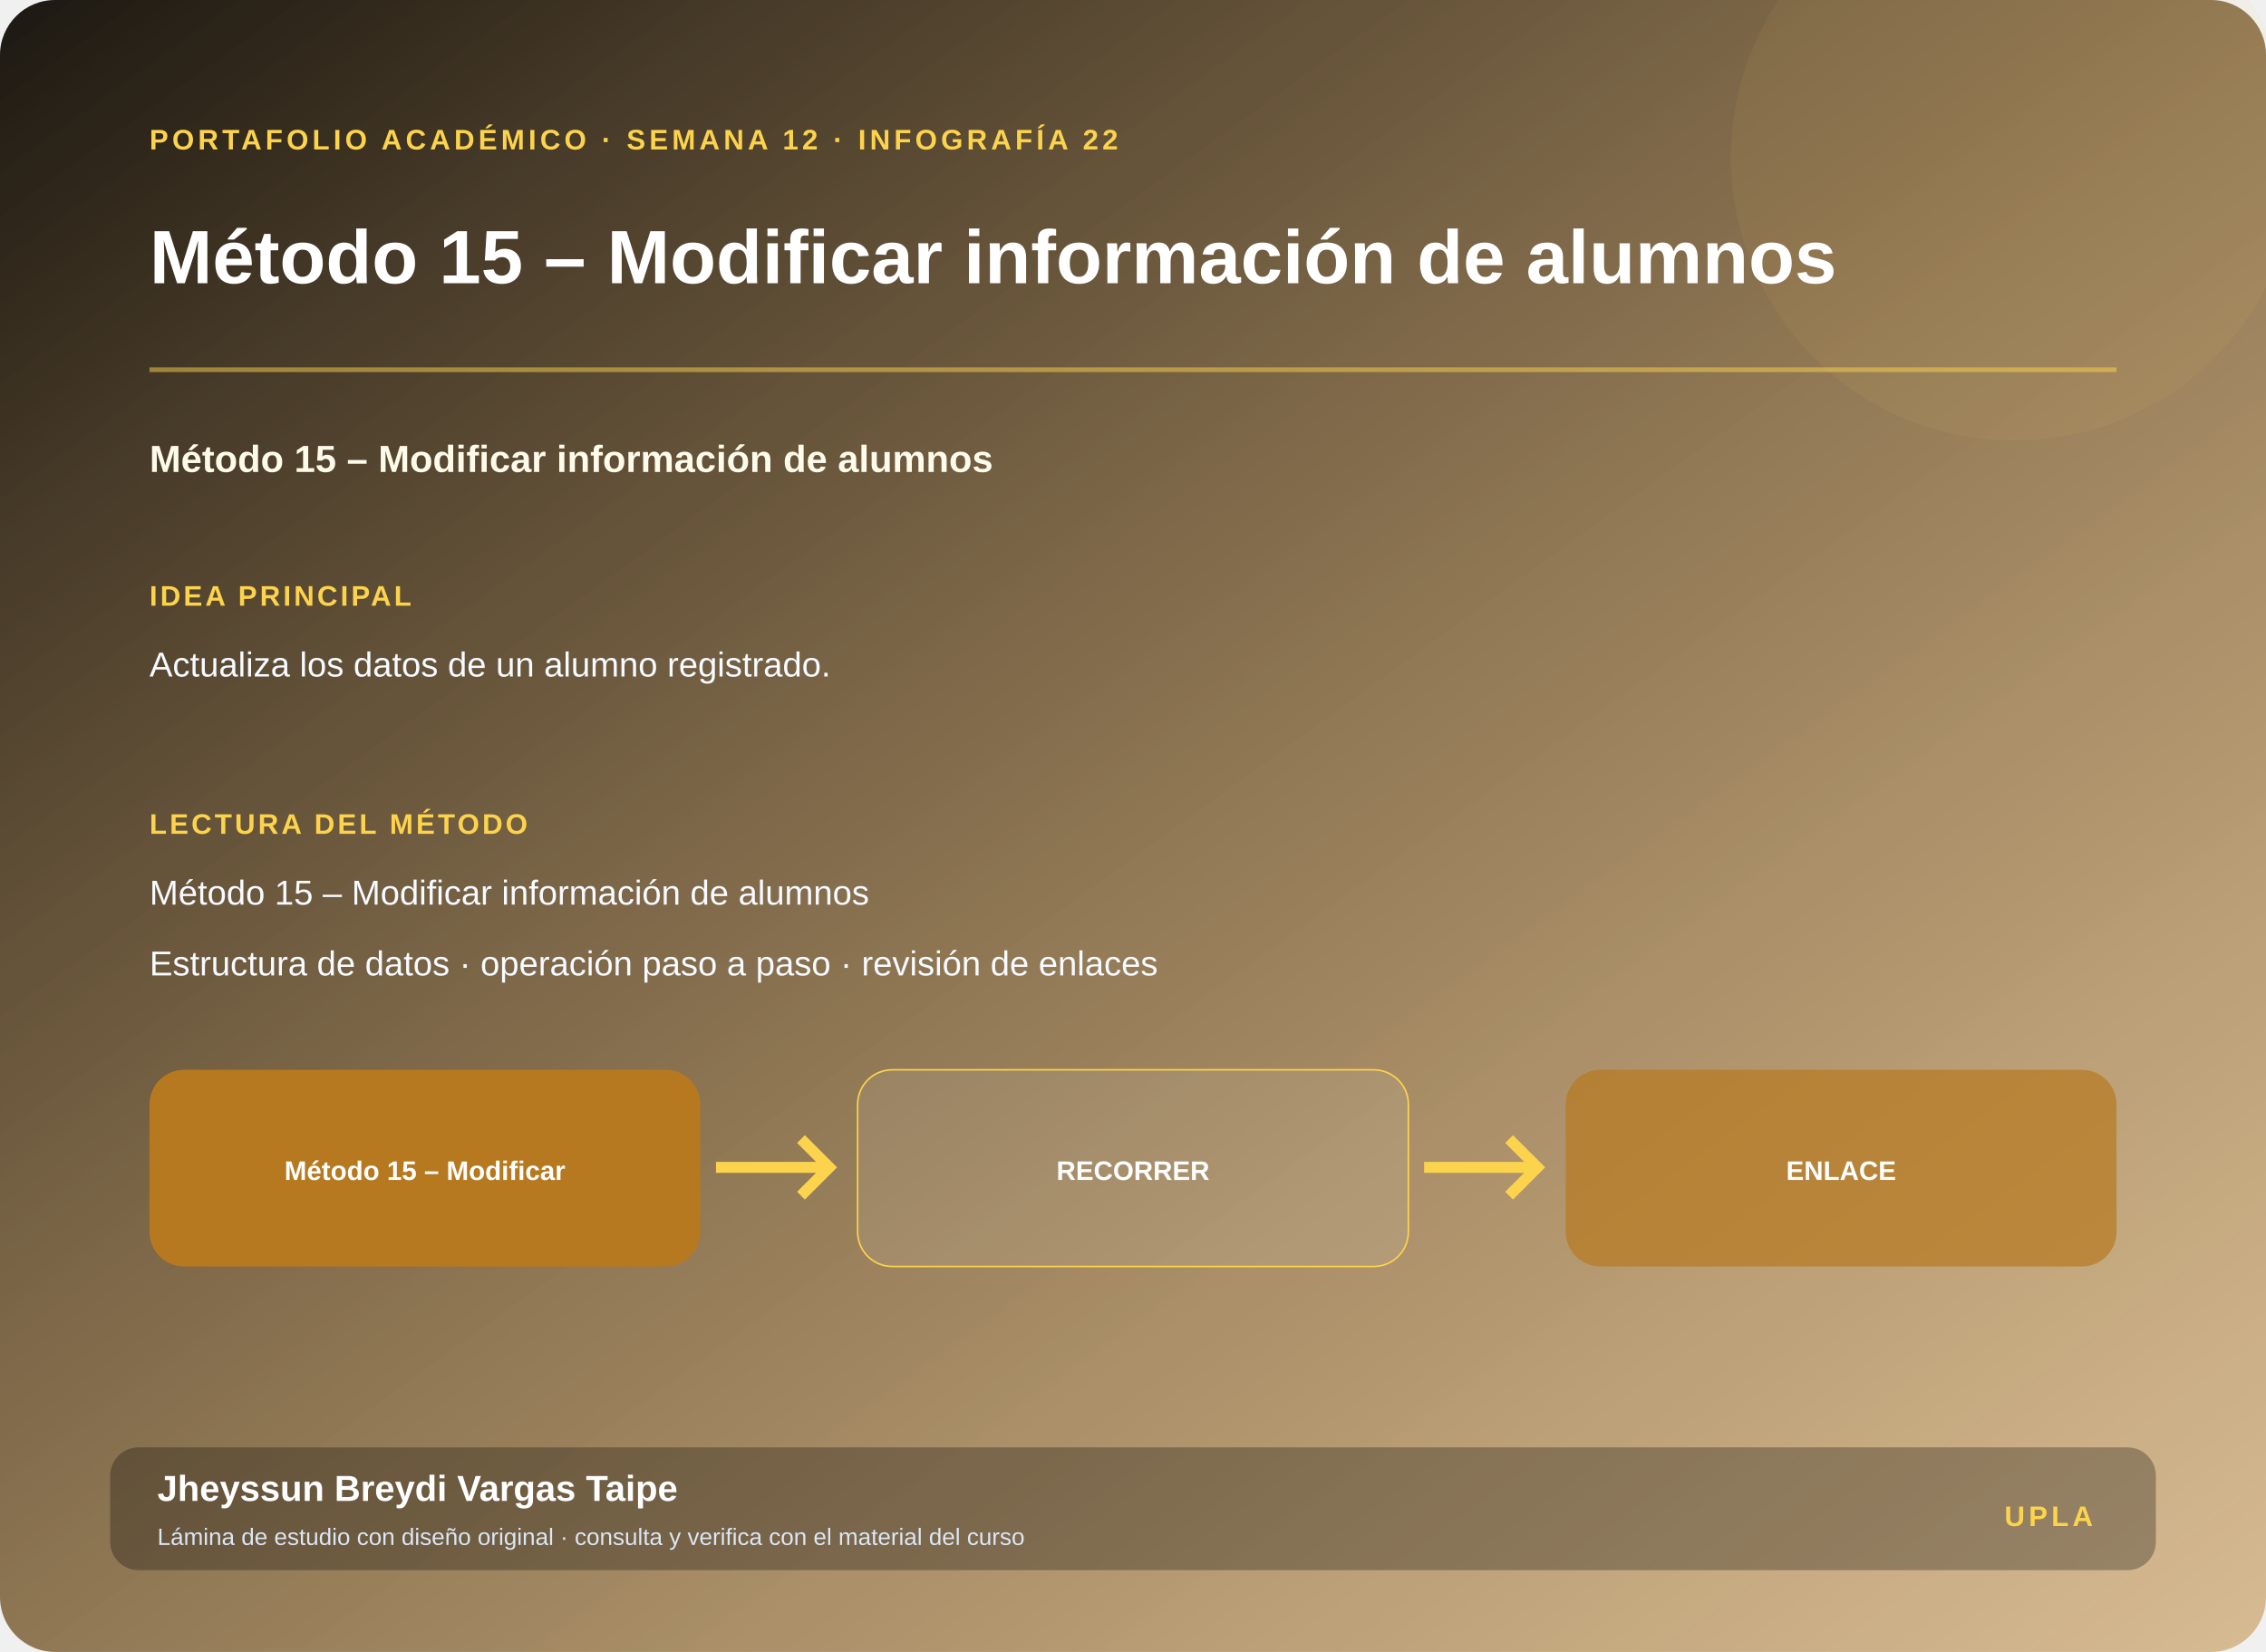
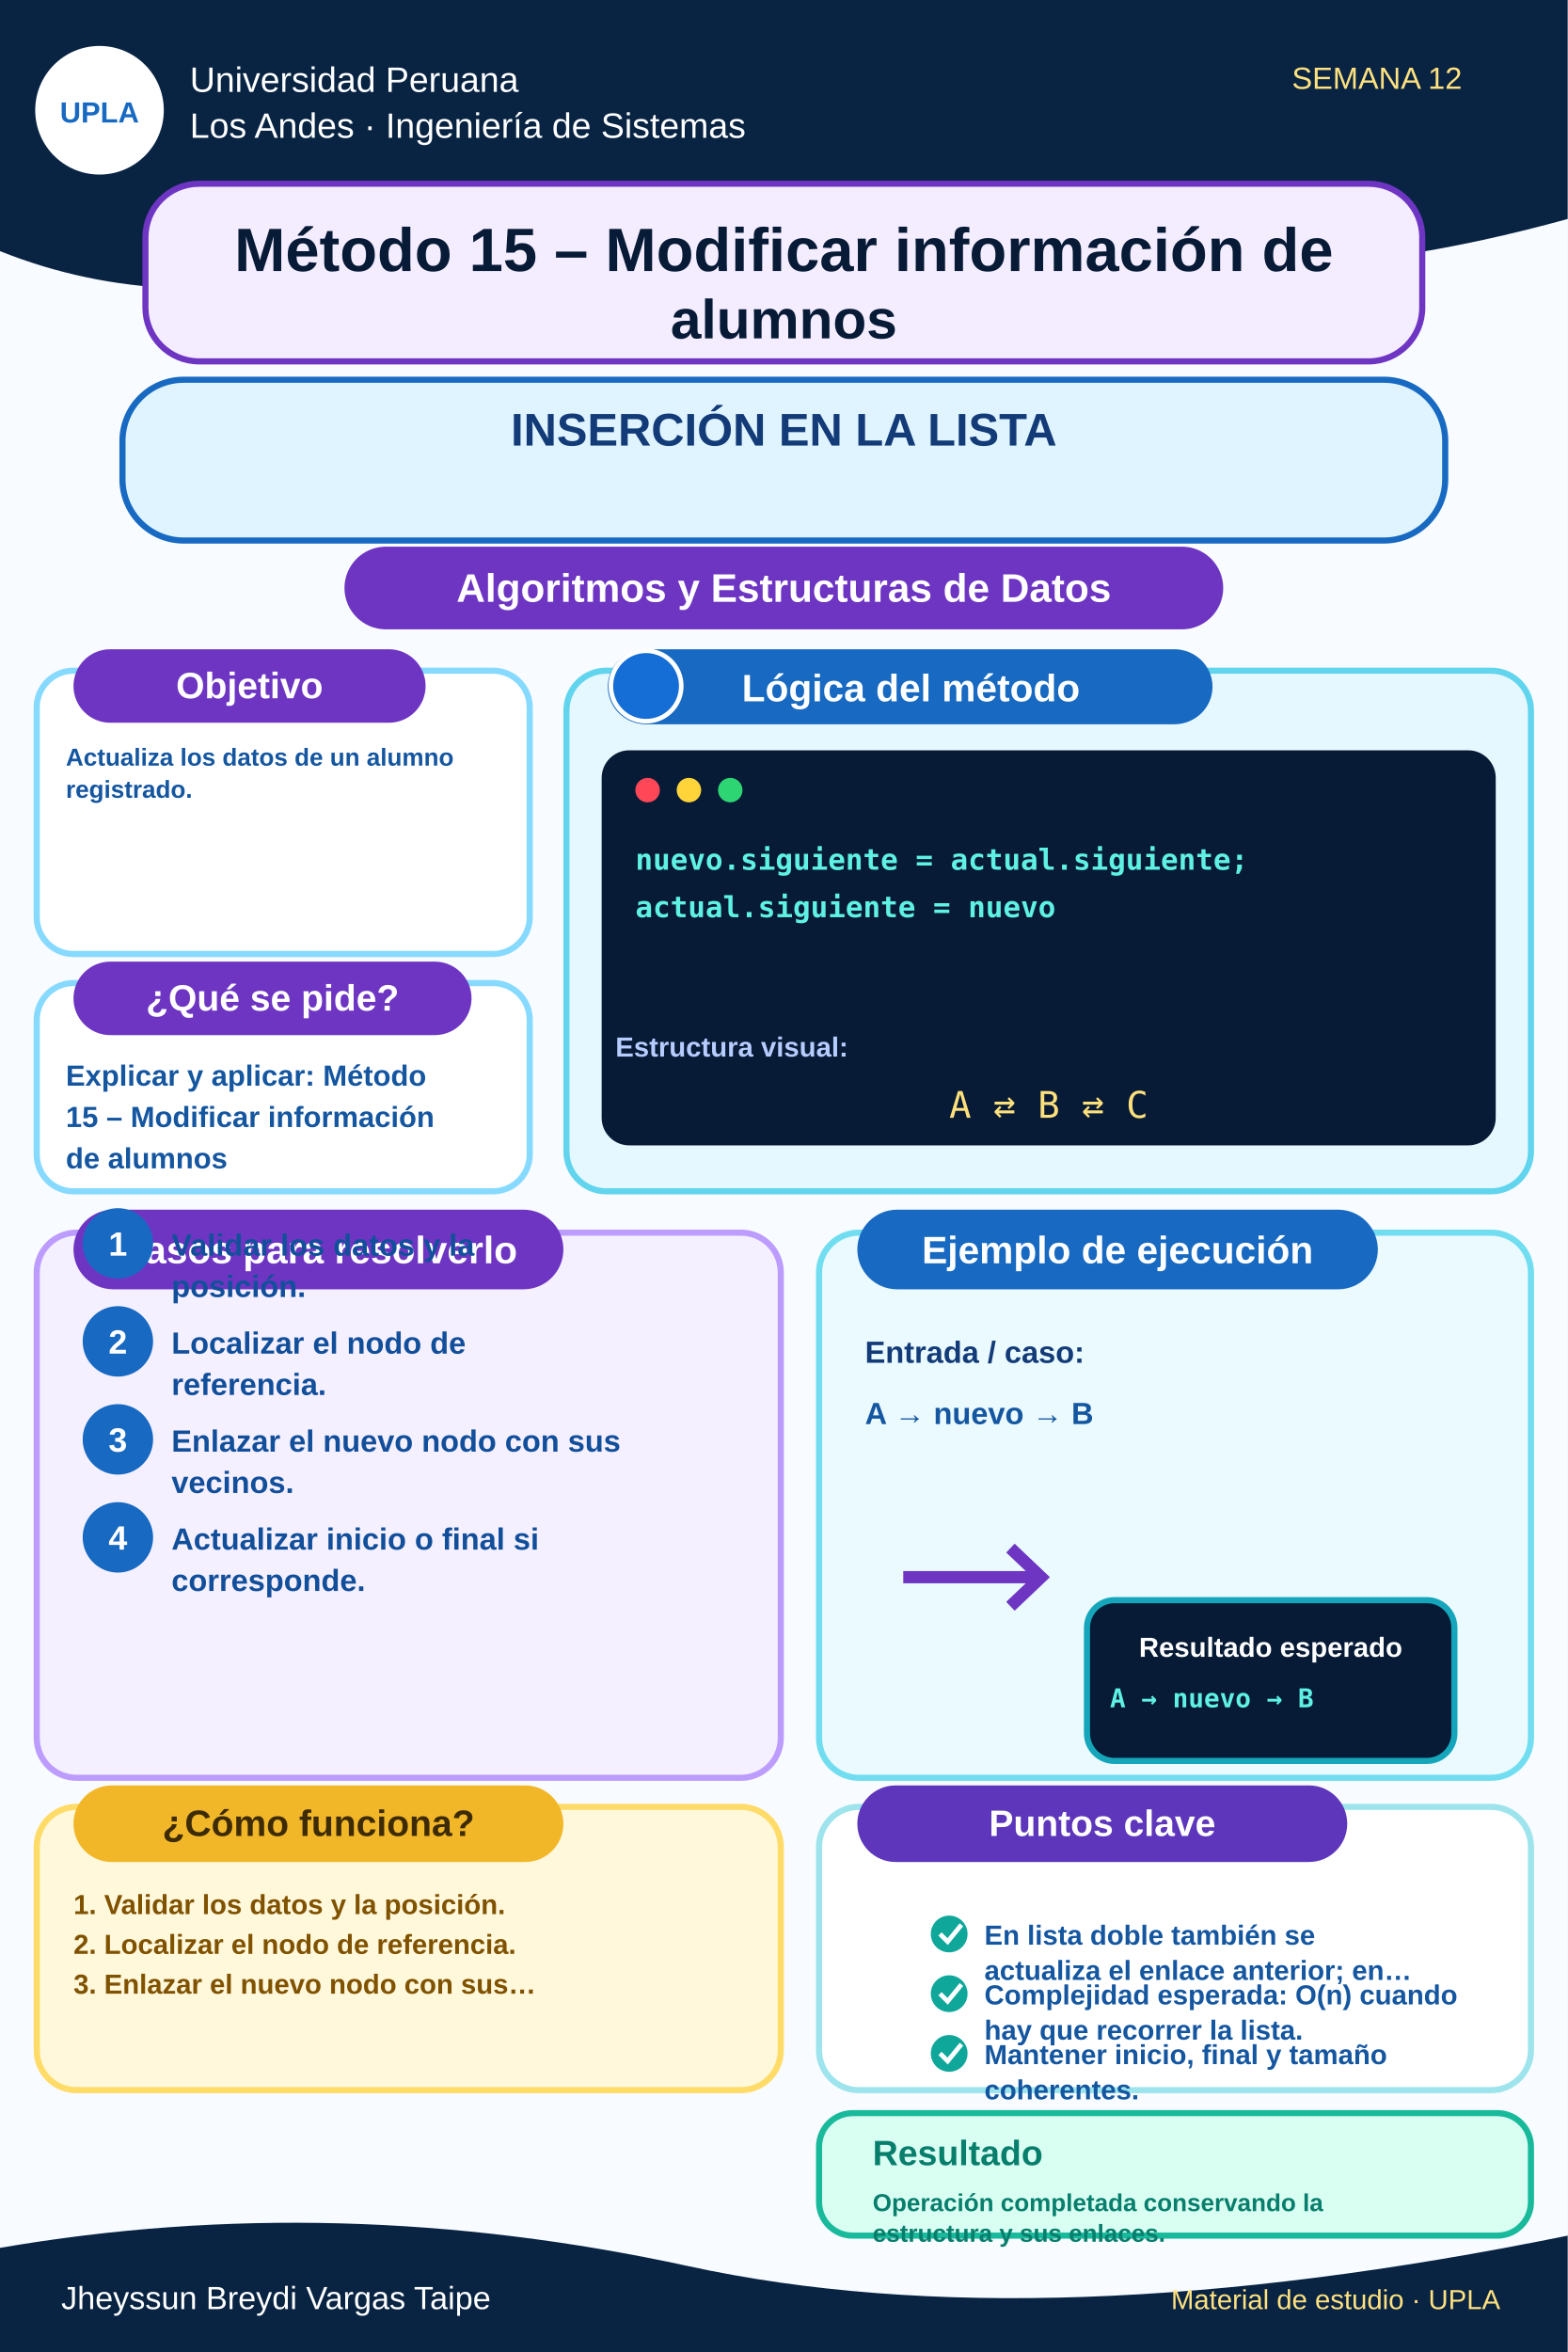
- <svg xmlns="http://www.w3.org/2000/svg" viewBox="0 0 1440 1050" role="img" aria-labelledby="t d">
-   <defs>
-     <linearGradient id="g" x1="0" y1="0" x2="1" y2="1">
-       <stop stop-color="#1b1711" />
-       <stop offset="1" stop-color="#b7791f" stop-opacity=".45" />
-     </linearGradient>
-   </defs>
-   <rect width="1440" height="1050" rx="35" fill="url(#g)" />
-   <circle cx="1280" cy="100" r="180" fill="#fcd34d" opacity=".06" />
-   <text x="95" y="95" class="kicker">PORTAFOLIO ACADÉMICO · SEMANA 12 · INFOGRAFÍA 22</text>
-   <text x="95" y="180" class="title">Método 15 – Modificar información de alumnos</text>
-   <path d="M95 235H1345" stroke="#fcd34d" opacity=".5" stroke-width="3" />
-   <text x="95" y="300" class="subtitle">Método 15 – Modificar información de alumnos</text>
-   <text x="95" y="385" class="label">IDEA PRINCIPAL</text>
-   <text x="95" y="430" class="body">Actualiza los datos de un alumno registrado.</text>
-   <text x="95" y="530" class="label">LECTURA DEL MÉTODO</text>
-   <text x="95" y="575" class="body">Método 15 – Modificar información de alumnos</text>
-   <text x="95" y="620" class="body">Estructura de datos · operación paso a paso · revisión de enlaces</text>
-   <rect x="95" y="680" width="350" height="125" rx="22" fill="#b7791f" />
-   <rect x="545" y="680" width="350" height="125" rx="22" fill="#fff" fill-opacity=".08" stroke="#fcd34d" />
-   <rect x="995" y="680" width="350" height="125" rx="22" fill="#b7791f" opacity=".7" />
-   <text x="270" y="750" class="node">Método 15 – Modificar </text>
-   <text x="720" y="750" class="node">RECORRER</text>
-   <text x="1170" y="750" class="node">ENLACE</text>
-   <path d="M455 742h72m-18-18 18 18-18 18M905 742h72m-18-18 18 18-18 18" stroke="#fcd34d" stroke-width="7" fill="none" />
-   <rect x="70" y="920" width="1300" height="78" rx="18" fill="#000" opacity=".28" />
-   <text x="100" y="954" class="foot">Jheyssun Breydi Vargas Taipe</text>
-   <text x="100" y="982" class="note">Lámina de estudio con diseño original · consulta y verifica con el material del curso</text>
-   <text x="1330" y="970" class="kicker" text-anchor="end">UPLA</text>
-   <style>.kicker{font:700 18px 'Segoe UI',Arial;letter-spacing:2.4px;fill:#fcd34d}.title{font:800 48px 'Segoe UI',Arial;fill:#fff}.subtitle{font:700 24px 'Segoe UI',Arial;fill:#fffbeb}.label{font:800 18px 'Segoe UI',Arial;letter-spacing:1.8px;fill:#fcd34d}.body{font:500 22px 'Segoe UI',Arial;fill:#f7faff}.small{font:700 18px 'Segoe UI',Arial;fill:#fff;text-anchor:middle}.node{font:700 17px 'Segoe UI',Arial;fill:#fff;text-anchor:middle}.foot{font:800 23px 'Segoe UI',Arial;fill:#fff}.note{font:500 15px 'Segoe UI',Arial;fill:#dce7f4}</style>
+ <svg xmlns="http://www.w3.org/2000/svg" viewBox="0 0 1024 1536" role="img" aria-labelledby="t d">
+   <rect width="1024" height="1536" fill="#f8fbff" />
+   <path d="M0 0H1024V143Q800 205 620 151T240 173Q110 208 0 164Z" fill="#092443" />
+   <circle cx="65" cy="72" r="42" fill="#fff" />
+   <text x="65" y="80" text-anchor="middle" font-family="Arial" font-size="19" font-weight="900" fill="#1769c2">UPLA</text>
+   <text x="124" y="60" font-family="Trebuchet MS,Arial" font-size="23" fill="white">Universidad Peruana</text>
+   <text x="124" y="90" font-family="Trebuchet MS,Arial" font-size="23" fill="white">Los Andes · Ingeniería de Sistemas</text>
+   <text x="955" y="58" text-anchor="end" font-family="Trebuchet MS,Arial" font-size="20" fill="#ffe27f">SEMANA 12</text>
+   <rect x="95" y="120" width="834" height="116" rx="35" fill="#f4ecff" stroke="#6e35c3" stroke-width="4" />
+   <text x="512" y="177" text-anchor="middle" font-family="Trebuchet MS,Comic Sans MS,Arial" font-size="40" font-weight="900" fill="#071b36">Método 15 – Modificar información de</text>
+   <text x="512" y="221" text-anchor="middle" font-family="Trebuchet MS,Comic Sans MS,Arial" font-size="36" font-weight="900" fill="#071b36">alumnos</text>
+   <rect x="80" y="248" width="864" height="105" rx="40" fill="#dff4ff" stroke="#1769c2" stroke-width="4" />
+   <text x="512" y="291" text-anchor="middle" font-family="Trebuchet MS,Comic Sans MS,Arial" font-size="30" font-weight="900" fill="#123b78">
+     <tspan x="512" dy="0">INSERCIÓN EN LA LISTA</tspan>
+   </text>
+   <rect x="225" y="357" width="574" height="54" rx="27" fill="#6e35c3" />
+   <text x="512" y="393" text-anchor="middle" font-family="Trebuchet MS,Arial" font-size="26" font-weight="800" fill="white">Algoritmos y Estructuras de Datos</text>
+   <rect x="24" y="438" width="322" height="185" rx="24" fill="white" stroke="#86d9ff" stroke-width="4" />
+   <rect x="48" y="424" width="230" height="48" rx="24" fill="#6e35c3" />
+   <text x="163" y="456" text-anchor="middle" font-family="Trebuchet MS,Arial" font-size="24" font-weight="900" fill="white">Objetivo</text>
+   <text x="43" y="500" font-family="Trebuchet MS,Comic Sans MS,Arial" font-size="16" font-weight="600" fill="#1456a0">
+     <tspan x="43" dy="0">Actualiza los datos de un alumno</tspan>
+     <tspan x="43" dy="21">registrado.</tspan>
+   </text>
+   <rect x="24" y="642" width="322" height="136" rx="24" fill="white" stroke="#86d9ff" stroke-width="4" />
+   <rect x="48" y="628" width="260" height="48" rx="24" fill="#6e35c3" />
+   <text x="178" y="660" text-anchor="middle" font-family="Trebuchet MS,Arial" font-size="24" font-weight="900" fill="white">¿Qué se pide?</text>
+   <text x="43" y="709" font-family="'Trebuchet MS','Comic Sans MS',Arial" font-size="19" font-weight="600" fill="#1456a0">
+     <tspan x="43" dy="0">Explicar y aplicar: Método</tspan>
+     <tspan x="43" dy="27">15 – Modificar información</tspan>
+     <tspan x="43" dy="27">de alumnos</tspan>
+   </text>
+   <rect x="370" y="438" width="630" height="340" rx="26" fill="#e6f8ff" stroke="#61d4ee" stroke-width="4" />
+   <rect x="397" y="424" width="395" height="49" rx="25" fill="#1769c2" />
+   <circle cx="422" cy="448" r="23" fill="#146ed6" stroke="white" stroke-width="3" />
+   <text x="595" y="458" text-anchor="middle" font-family="Trebuchet MS,Arial" font-size="25" font-weight="900" fill="white">Lógica del método</text>
+   <rect x="393" y="490" width="584" height="258" rx="18" fill="#071b36" />
+   <circle cx="423" cy="516" r="8" fill="#ff4757" />
+   <circle cx="450" cy="516" r="8" fill="#ffd43b" />
+   <circle cx="477" cy="516" r="8" fill="#2ed573" />
+   <text x="415" y="568" font-family="Consolas,monospace" font-size="19" font-weight="700" fill="#5ef1e4">
+     <tspan x="415" dy="0">nuevo.siguiente = actual.siguiente;</tspan>
+     <tspan x="415" dy="31">actual.siguiente = nuevo</tspan>
+   </text>
+   <text x="402" y="690" font-family="'Trebuchet MS','Comic Sans MS',Arial" font-size="18" font-weight="700" fill="#b7ccff">
+     <tspan x="402" dy="0">Estructura visual:</tspan>
+   </text>
+   <text x="685" y="730" text-anchor="middle" font-family="Consolas,monospace" font-size="24" fill="#ffe17c">A ⇄ B ⇄ C</text>
+   <rect x="24" y="805" width="486" height="356" rx="26" fill="#f5f0ff" stroke="#bd9cff" stroke-width="4" />
+   <rect x="48" y="790" width="320" height="52" rx="26" fill="#6e35c3" />
+   <text x="208" y="825" text-anchor="middle" font-family="Trebuchet MS,Arial" font-size="25" font-weight="900" fill="white">Pasos para resolverlo</text>
+   <circle cx="77" cy="812" r="23" fill="#1769c2" />
+   <text x="77" y="820" text-anchor="middle" font-family="Arial" font-size="22" font-weight="900" fill="white">1</text>
+   <text x="112" y="820" font-family="'Trebuchet MS','Comic Sans MS',Arial" font-size="20" font-weight="600" fill="#124f9b">
+     <tspan x="112" dy="0">Validar los datos y la</tspan>
+     <tspan x="112" dy="27">posición.</tspan>
+   </text>
+   <circle cx="77" cy="876" r="23" fill="#1769c2" />
+   <text x="77" y="884" text-anchor="middle" font-family="Arial" font-size="22" font-weight="900" fill="white">2</text>
+   <text x="112" y="884" font-family="'Trebuchet MS','Comic Sans MS',Arial" font-size="20" font-weight="600" fill="#124f9b">
+     <tspan x="112" dy="0">Localizar el nodo de</tspan>
+     <tspan x="112" dy="27">referencia.</tspan>
+   </text>
+   <circle cx="77" cy="940" r="23" fill="#1769c2" />
+   <text x="77" y="948" text-anchor="middle" font-family="Arial" font-size="22" font-weight="900" fill="white">3</text>
+   <text x="112" y="948" font-family="'Trebuchet MS','Comic Sans MS',Arial" font-size="20" font-weight="600" fill="#124f9b">
+     <tspan x="112" dy="0">Enlazar el nuevo nodo con sus</tspan>
+     <tspan x="112" dy="27">vecinos.</tspan>
+   </text>
+   <circle cx="77" cy="1004" r="23" fill="#1769c2" />
+   <text x="77" y="1012" text-anchor="middle" font-family="Arial" font-size="22" font-weight="900" fill="white">4</text>
+   <text x="112" y="1012" font-family="'Trebuchet MS','Comic Sans MS',Arial" font-size="20" font-weight="600" fill="#124f9b">
+     <tspan x="112" dy="0">Actualizar inicio o final si</tspan>
+     <tspan x="112" dy="27">corresponde.</tspan>
+   </text>
+   <rect x="535" y="805" width="465" height="356" rx="26" fill="#eafaff" stroke="#70ddf0" stroke-width="4" />
+   <rect x="560" y="790" width="340" height="52" rx="26" fill="#1769c2" />
+   <text x="730" y="825" text-anchor="middle" font-family="Trebuchet MS,Arial" font-size="25" font-weight="900" fill="white">Ejemplo de ejecución</text>
+   <text x="565" y="890" font-family="Trebuchet MS,Arial" font-size="20" font-weight="800" fill="#123b78">Entrada / caso:</text>
+   <text x="565" y="930" font-family="'Trebuchet MS','Comic Sans MS',Arial" font-size="20" font-weight="700" fill="#1456a0">
+     <tspan x="565" dy="0">A → nuevo → B</tspan>
+   </text>
+   <path d="M590 1030h90m-20-19 20 19-20 19" stroke="#6e35c3" stroke-width="8" fill="none" />
+   <rect x="710" y="1045" width="240" height="105" rx="18" fill="#071b36" stroke="#16a6bb" stroke-width="4" />
+   <text x="830" y="1082" text-anchor="middle" font-family="Trebuchet MS,Arial" font-size="18" font-weight="800" fill="white">Resultado esperado</text>
+   <text x="725" y="1115" font-family="Consolas,monospace" font-size="17" font-weight="600" fill="#5ef1e4">
+     <tspan x="725" dy="0">A → nuevo → B</tspan>
+   </text>
+   <rect x="24" y="1180" width="486" height="185" rx="26" fill="#fff8db" stroke="#ffdb68" stroke-width="4" />
+   <rect x="48" y="1166" width="320" height="50" rx="25" fill="#f2b728" />
+   <text x="208" y="1199" text-anchor="middle" font-family="Trebuchet MS,Arial" font-size="24" font-weight="900" fill="#3d2b05">¿Cómo funciona?</text>
+   <text x="48" y="1250" font-family="'Trebuchet MS','Comic Sans MS',Arial" font-size="18" font-weight="700" fill="#805200">
+     <tspan x="48" dy="0">1. Validar los datos y la posición.</tspan>
+     <tspan x="48" dy="26">2. Localizar el nodo de referencia.</tspan>
+     <tspan x="48" dy="26">3. Enlazar el nuevo nodo con sus…</tspan>
+   </text>
+   <rect x="535" y="1180" width="465" height="185" rx="26" fill="white" stroke="#9de4ed" stroke-width="4" />
+   <rect x="560" y="1166" width="320" height="50" rx="25" fill="#5d36bb" />
+   <text x="720" y="1199" text-anchor="middle" font-family="Trebuchet MS,Arial" font-size="24" font-weight="900" fill="white">Puntos clave</text>
+   <circle cx="620" cy="1263" r="12" fill="#10a79b" />
+   <path d="M614 1263l5 5 9-11" fill="none" stroke="white" stroke-width="3" />
+   <text x="643" y="1270" font-family="'Trebuchet MS','Comic Sans MS',Arial" font-size="18" font-weight="600" fill="#1456a0">
+     <tspan x="643" dy="0">En lista doble también se</tspan>
+     <tspan x="643" dy="23">actualiza el enlace anterior; en…</tspan>
+   </text>
+   <circle cx="620" cy="1302" r="12" fill="#10a79b" />
+   <path d="M614 1302l5 5 9-11" fill="none" stroke="white" stroke-width="3" />
+   <text x="643" y="1309" font-family="'Trebuchet MS','Comic Sans MS',Arial" font-size="18" font-weight="600" fill="#1456a0">
+     <tspan x="643" dy="0">Complejidad esperada: O(n) cuando</tspan>
+     <tspan x="643" dy="23">hay que recorrer la lista.</tspan>
+   </text>
+   <circle cx="620" cy="1341" r="12" fill="#10a79b" />
+   <path d="M614 1341l5 5 9-11" fill="none" stroke="white" stroke-width="3" />
+   <text x="643" y="1348" font-family="'Trebuchet MS','Comic Sans MS',Arial" font-size="18" font-weight="600" fill="#1456a0">
+     <tspan x="643" dy="0">Mantener inicio, final y tamaño</tspan>
+     <tspan x="643" dy="23">coherentes.</tspan>
+   </text>
+   <rect x="535" y="1380" width="465" height="80" rx="22" fill="#d9fff3" stroke="#19b99c" stroke-width="4" />
+   <text x="570" y="1414" font-family="Trebuchet MS,Arial" font-size="23" font-weight="900" fill="#087e6d">Resultado</text>
+   <text x="570" y="1444" font-family="'Trebuchet MS','Comic Sans MS',Arial" font-size="16" font-weight="600" fill="#087e6d">
+     <tspan x="570" dy="0">Operación completada conservando la</tspan>
+     <tspan x="570" dy="20">estructura y sus enlaces.</tspan>
+   </text>
+   <path d="M0 1468Q220 1430 450 1480T1024 1460V1536H0Z" fill="#092443" />
+   <text x="40" y="1508" font-family="Trebuchet MS,Arial" font-size="21" fill="white">Jheyssun Breydi Vargas Taipe</text>
+   <text x="980" y="1508" text-anchor="end" font-family="Trebuchet MS,Arial" font-size="18" fill="#ffe27f">Material de estudio · UPLA</text>
</svg>
